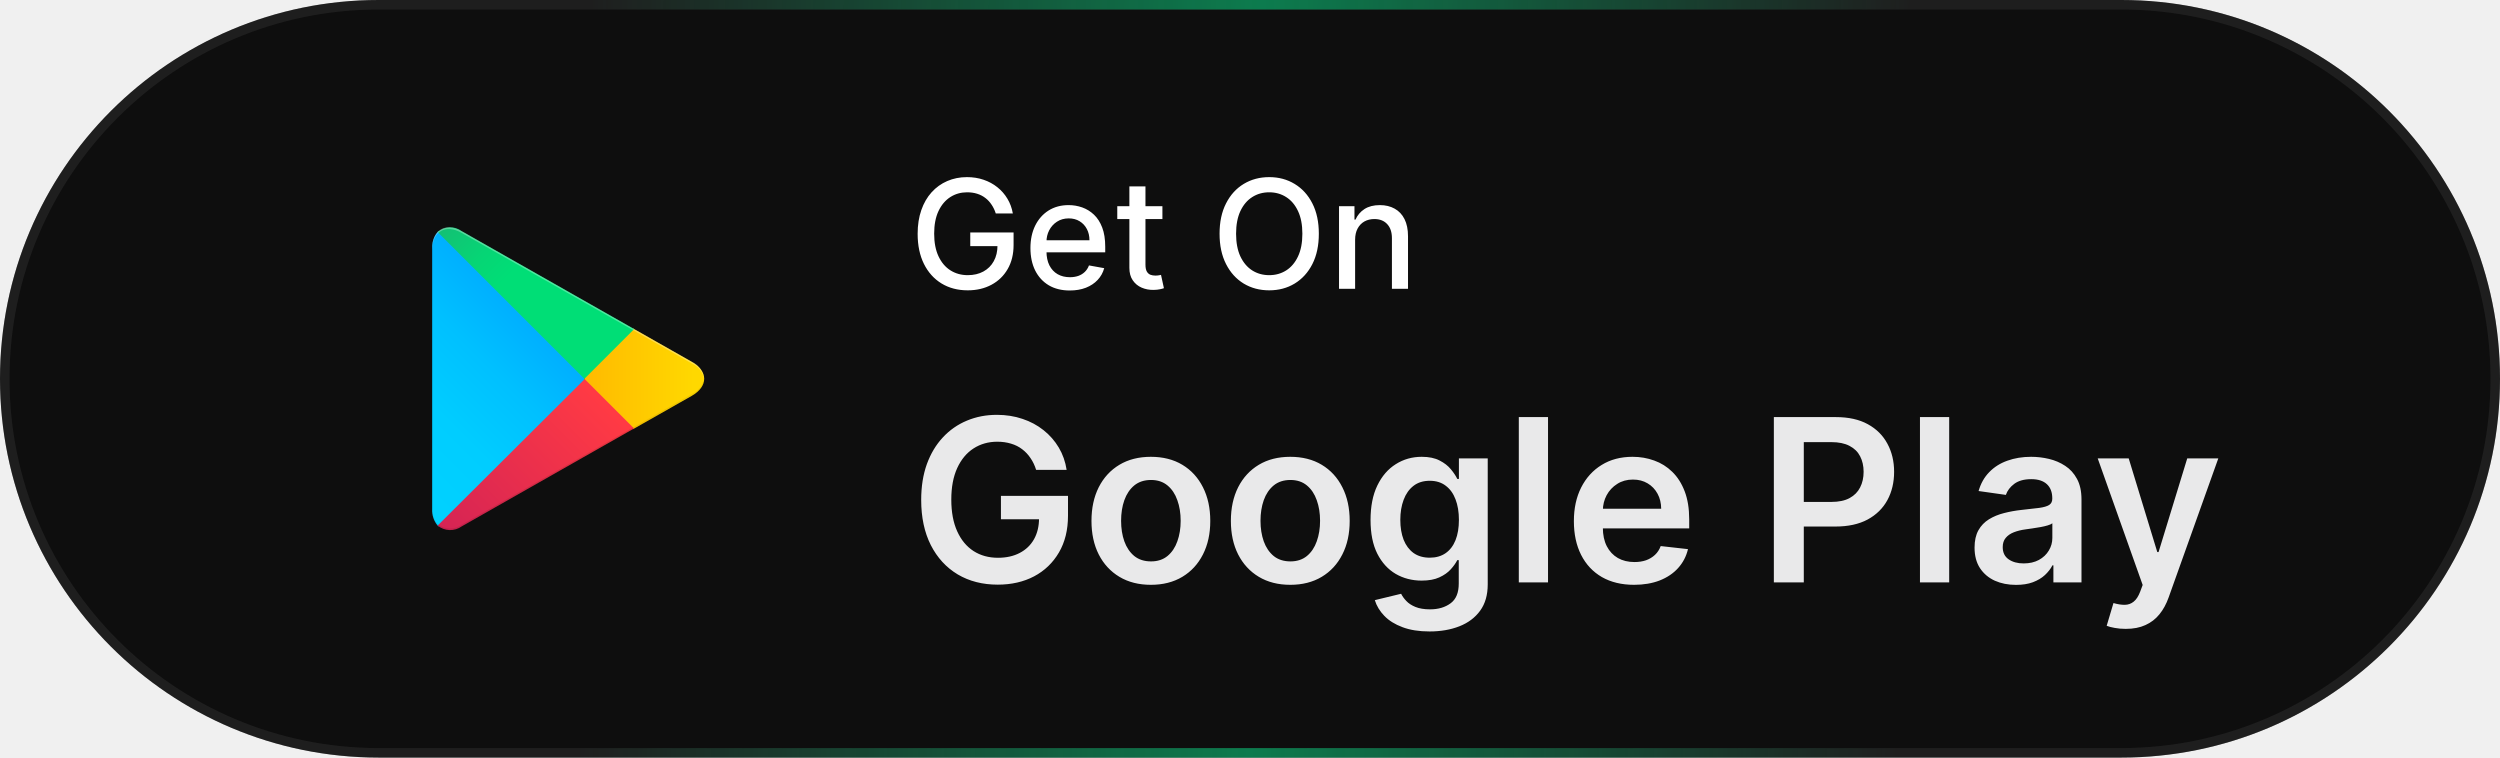
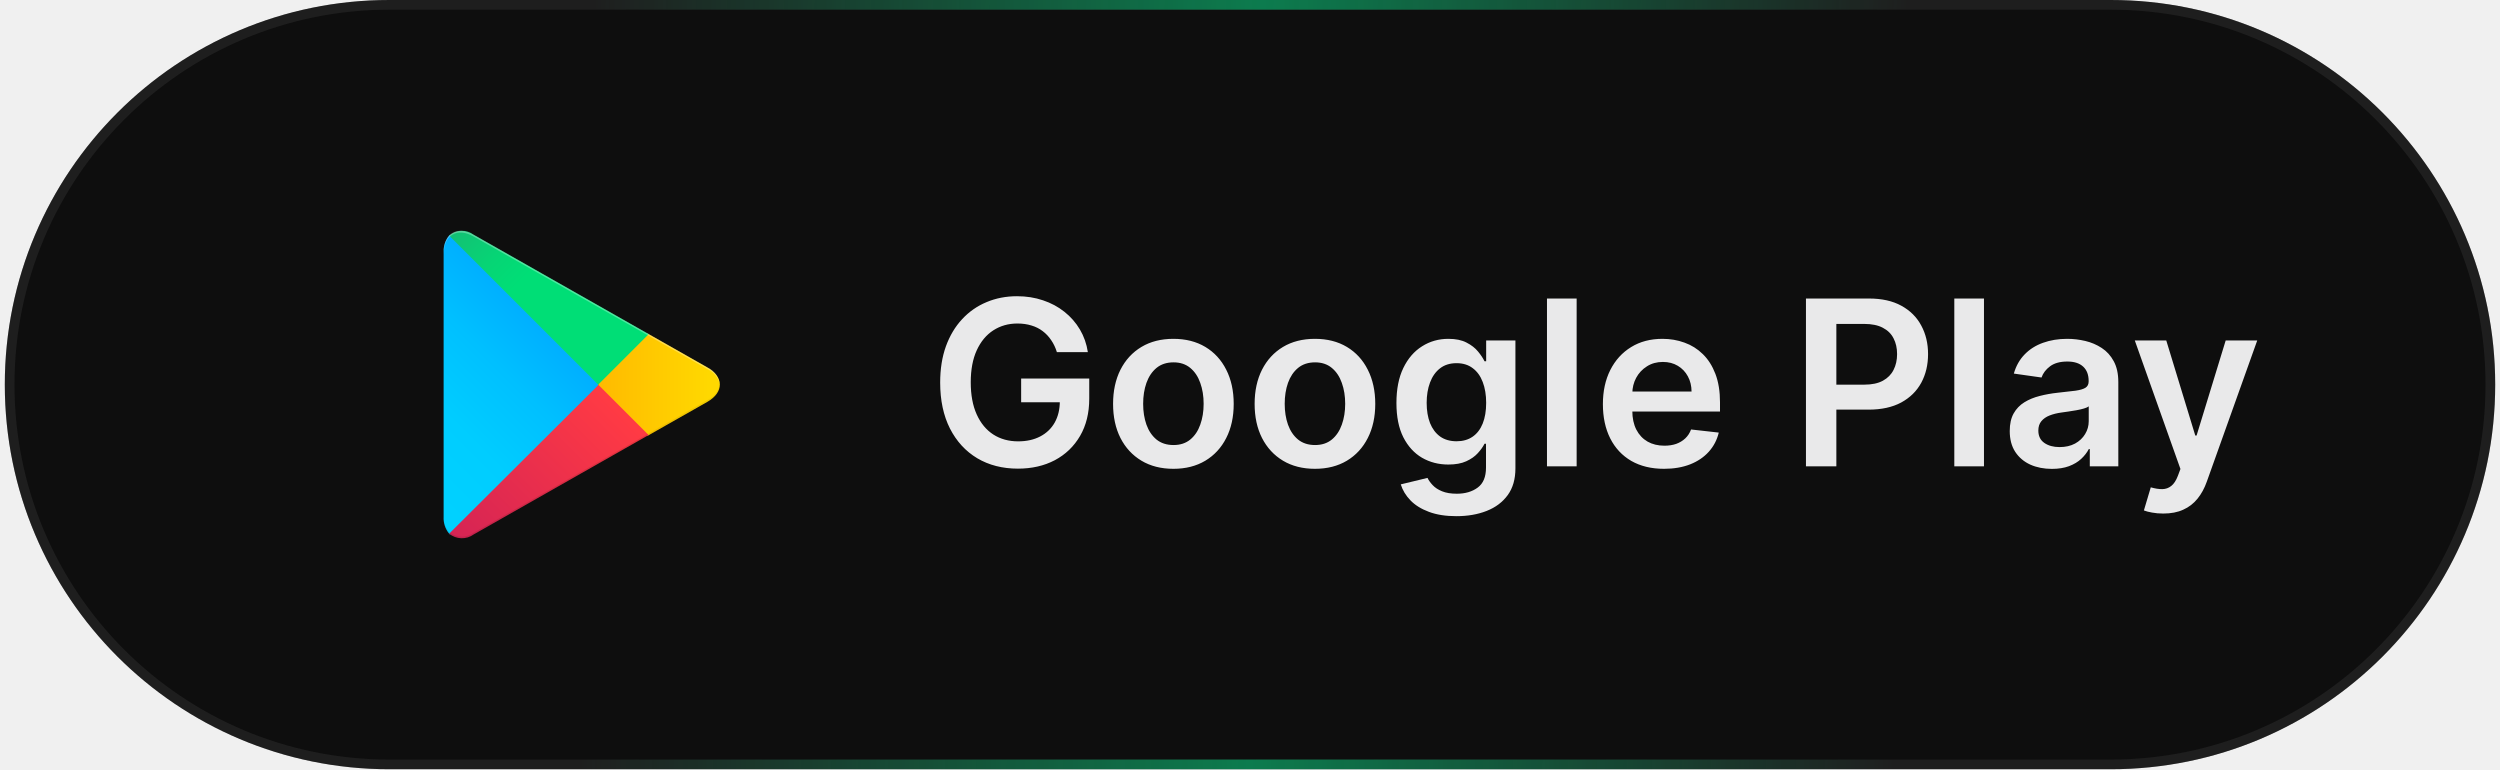
- <svg xmlns="http://www.w3.org/2000/svg" width="264" height="80" viewBox="0 0 264 80" fill="none">
-   <rect width="264" height="80" rx="40" fill="#0E0E0E" />
-   <rect x="0.5" y="0.5" width="263" height="79" rx="39.5" stroke="white" stroke-opacity="0.1" />
-   <rect x="0.5" y="0.5" width="263" height="79" rx="39.5" stroke="url(#paint0_linear_5392_23260)" stroke-opacity="0.6" />
-   <rect x="0.5" y="0.5" width="263" height="79" rx="39.5" stroke="black" stroke-opacity="0.2" />
-   <path d="M46.212 24.501C45.805 24.989 45.6 25.612 45.637 26.246V53.758C45.602 54.391 45.807 55.014 46.212 55.502L46.306 55.596L61.712 40.179V39.814L46.306 24.407L46.212 24.501Z" fill="url(#paint1_linear_5392_23260)" />
-   <path d="M66.85 45.319L61.711 40.18V39.814L66.85 34.685L66.965 34.748L73.054 38.206C74.799 39.187 74.799 40.806 73.054 41.799L66.965 45.256L66.85 45.319Z" fill="url(#paint2_linear_5392_23260)" />
-   <path d="M66.966 45.256L61.743 40.033L46.211 55.502C46.569 55.797 47.015 55.964 47.478 55.977C47.941 55.99 48.396 55.849 48.77 55.576L66.934 45.256" fill="url(#paint3_linear_5392_23260)" />
-   <path d="M66.966 34.748L48.77 24.418C48.4 24.133 47.942 23.986 47.475 24.001C47.009 24.016 46.562 24.193 46.211 24.501L61.712 40.002L66.966 34.748Z" fill="url(#paint4_linear_5392_23260)" />
-   <path opacity="0.1" d="M66.851 45.141L48.77 55.398C48.409 55.667 47.972 55.812 47.522 55.812C47.072 55.812 46.634 55.667 46.274 55.398L46.18 55.492L46.274 55.586C46.634 55.855 47.072 56 47.522 56C47.972 56 48.409 55.855 48.77 55.586L66.934 45.267L66.851 45.141Z" fill="black" />
-   <path opacity="0.07" d="M46.211 55.335C45.806 54.843 45.601 54.217 45.637 53.581V53.758C45.602 54.391 45.807 55.014 46.211 55.502L46.305 55.408L46.211 55.335Z" fill="black" />
-   <path opacity="0.07" d="M73.056 41.61L66.852 45.141L66.966 45.256L73.056 41.757C73.413 41.599 73.722 41.35 73.952 41.035C74.181 40.719 74.323 40.348 74.362 39.96C74.29 40.319 74.135 40.656 73.908 40.943C73.681 41.23 73.389 41.458 73.056 41.61Z" fill="black" />
-   <path opacity="0.3" d="M48.77 24.606L73.055 38.383C73.385 38.531 73.675 38.755 73.902 39.036C74.129 39.318 74.286 39.649 74.361 40.002C74.324 39.613 74.183 39.241 73.954 38.925C73.724 38.609 73.414 38.361 73.055 38.206L48.77 24.418C47.057 23.436 45.637 24.251 45.637 26.246V26.423C45.637 24.439 47.057 23.614 48.77 24.606Z" fill="white" />
-   <path d="M105.153 22.54C105.044 22.195 104.896 21.886 104.71 21.614C104.528 21.337 104.311 21.102 104.057 20.909C103.803 20.712 103.513 20.562 103.188 20.46C102.866 20.358 102.511 20.307 102.125 20.307C101.47 20.307 100.879 20.475 100.352 20.812C99.826 21.15 99.409 21.644 99.102 22.296C98.799 22.943 98.648 23.737 98.648 24.676C98.648 25.619 98.801 26.417 99.108 27.068C99.415 27.72 99.835 28.214 100.369 28.551C100.903 28.888 101.511 29.057 102.193 29.057C102.826 29.057 103.377 28.928 103.847 28.671C104.32 28.413 104.686 28.049 104.943 27.579C105.205 27.106 105.335 26.549 105.335 25.909L105.79 25.994H102.46V24.546H107.034V25.869C107.034 26.847 106.826 27.695 106.409 28.415C105.996 29.131 105.424 29.684 104.693 30.074C103.966 30.464 103.133 30.659 102.193 30.659C101.14 30.659 100.216 30.417 99.421 29.932C98.629 29.447 98.011 28.759 97.568 27.869C97.125 26.975 96.903 25.915 96.903 24.688C96.903 23.759 97.032 22.926 97.29 22.188C97.547 21.449 97.909 20.822 98.375 20.307C98.845 19.788 99.396 19.392 100.028 19.119C100.665 18.843 101.36 18.704 102.114 18.704C102.742 18.704 103.328 18.797 103.869 18.983C104.415 19.169 104.9 19.432 105.324 19.773C105.752 20.114 106.106 20.519 106.386 20.989C106.667 21.454 106.856 21.972 106.955 22.54H105.153ZM112.968 30.676C112.108 30.676 111.367 30.492 110.746 30.125C110.129 29.754 109.651 29.233 109.314 28.562C108.981 27.888 108.814 27.099 108.814 26.193C108.814 25.299 108.981 24.511 109.314 23.829C109.651 23.148 110.121 22.616 110.723 22.233C111.33 21.85 112.038 21.659 112.848 21.659C113.341 21.659 113.818 21.741 114.28 21.903C114.742 22.066 115.157 22.322 115.525 22.671C115.892 23.019 116.182 23.472 116.394 24.028C116.606 24.581 116.712 25.254 116.712 26.046V26.648H109.775V25.375H115.047C115.047 24.928 114.956 24.532 114.775 24.188C114.593 23.839 114.337 23.564 114.008 23.364C113.682 23.163 113.299 23.062 112.86 23.062C112.383 23.062 111.966 23.18 111.61 23.415C111.258 23.646 110.985 23.949 110.792 24.324C110.602 24.695 110.508 25.099 110.508 25.534V26.528C110.508 27.112 110.61 27.608 110.814 28.017C111.023 28.426 111.312 28.739 111.684 28.954C112.055 29.167 112.489 29.273 112.985 29.273C113.307 29.273 113.6 29.227 113.866 29.136C114.131 29.042 114.36 28.901 114.553 28.716C114.746 28.53 114.894 28.301 114.996 28.028L116.604 28.318C116.475 28.792 116.244 29.206 115.911 29.562C115.581 29.915 115.167 30.189 114.667 30.386C114.17 30.579 113.604 30.676 112.968 30.676ZM122.751 21.773V23.136H117.984V21.773H122.751ZM119.262 19.682H120.961V27.938C120.961 28.267 121.01 28.515 121.109 28.682C121.207 28.845 121.334 28.956 121.49 29.017C121.649 29.074 121.821 29.102 122.007 29.102C122.143 29.102 122.262 29.093 122.365 29.074C122.467 29.055 122.546 29.04 122.603 29.028L122.91 30.432C122.812 30.47 122.671 30.508 122.49 30.546C122.308 30.587 122.08 30.61 121.808 30.614C121.361 30.621 120.944 30.542 120.558 30.375C120.171 30.208 119.859 29.951 119.62 29.602C119.382 29.254 119.262 28.816 119.262 28.29V19.682ZM139.269 24.682C139.269 25.924 139.042 26.992 138.587 27.886C138.133 28.776 137.509 29.462 136.718 29.943C135.93 30.421 135.034 30.659 134.03 30.659C133.023 30.659 132.123 30.421 131.331 29.943C130.543 29.462 129.922 28.775 129.468 27.881C129.013 26.987 128.786 25.921 128.786 24.682C128.786 23.439 129.013 22.373 129.468 21.483C129.922 20.589 130.543 19.903 131.331 19.426C132.123 18.945 133.023 18.704 134.03 18.704C135.034 18.704 135.93 18.945 136.718 19.426C137.509 19.903 138.133 20.589 138.587 21.483C139.042 22.373 139.269 23.439 139.269 24.682ZM137.53 24.682C137.53 23.735 137.377 22.938 137.07 22.29C136.767 21.638 136.35 21.146 135.82 20.812C135.293 20.475 134.697 20.307 134.03 20.307C133.36 20.307 132.761 20.475 132.235 20.812C131.708 21.146 131.292 21.638 130.985 22.29C130.682 22.938 130.53 23.735 130.53 24.682C130.53 25.629 130.682 26.428 130.985 27.079C131.292 27.727 131.708 28.22 132.235 28.557C132.761 28.89 133.36 29.057 134.03 29.057C134.697 29.057 135.293 28.89 135.82 28.557C136.35 28.22 136.767 27.727 137.07 27.079C137.377 26.428 137.53 25.629 137.53 24.682ZM143.1 25.318V30.5H141.401V21.773H143.032V23.193H143.14C143.341 22.731 143.655 22.36 144.083 22.079C144.515 21.799 145.059 21.659 145.714 21.659C146.309 21.659 146.829 21.784 147.276 22.034C147.723 22.28 148.07 22.648 148.316 23.136C148.562 23.625 148.686 24.229 148.686 24.949V30.5H146.987V25.153C146.987 24.521 146.822 24.026 146.492 23.671C146.163 23.311 145.71 23.131 145.134 23.131C144.74 23.131 144.39 23.216 144.083 23.386C143.78 23.557 143.54 23.807 143.362 24.136C143.187 24.462 143.1 24.856 143.1 25.318Z" fill="white" />
-   <path d="M109.415 49.619C109.273 49.159 109.077 48.747 108.827 48.383C108.582 48.014 108.287 47.699 107.94 47.438C107.599 47.176 107.207 46.98 106.764 46.849C106.321 46.713 105.838 46.645 105.315 46.645C104.378 46.645 103.543 46.881 102.81 47.352C102.077 47.824 101.5 48.517 101.08 49.432C100.665 50.341 100.457 51.449 100.457 52.756C100.457 54.074 100.665 55.19 101.08 56.105C101.494 57.02 102.071 57.716 102.81 58.193C103.548 58.665 104.406 58.901 105.384 58.901C106.27 58.901 107.037 58.73 107.685 58.389C108.338 58.048 108.841 57.565 109.193 56.94C109.545 56.31 109.722 55.571 109.722 54.724L110.438 54.835H105.699V52.364H112.781V54.46C112.781 55.955 112.463 57.247 111.827 58.338C111.19 59.429 110.315 60.27 109.202 60.861C108.088 61.446 106.81 61.739 105.366 61.739C103.759 61.739 102.347 61.378 101.131 60.656C99.921 59.929 98.974 58.898 98.293 57.562C97.617 56.222 97.278 54.631 97.278 52.79C97.278 51.381 97.477 50.122 97.875 49.014C98.278 47.906 98.841 46.966 99.562 46.193C100.284 45.415 101.131 44.824 102.102 44.42C103.074 44.011 104.131 43.807 105.273 43.807C106.239 43.807 107.139 43.949 107.974 44.233C108.81 44.511 109.551 44.909 110.199 45.426C110.852 45.943 111.389 46.557 111.81 47.267C112.23 47.977 112.506 48.761 112.636 49.619H109.415ZM121.533 61.756C120.254 61.756 119.146 61.474 118.209 60.912C117.271 60.349 116.544 59.562 116.027 58.551C115.516 57.54 115.26 56.358 115.26 55.006C115.26 53.653 115.516 52.469 116.027 51.452C116.544 50.435 117.271 49.645 118.209 49.082C119.146 48.52 120.254 48.239 121.533 48.239C122.811 48.239 123.919 48.52 124.857 49.082C125.794 49.645 126.518 50.435 127.03 51.452C127.547 52.469 127.805 53.653 127.805 55.006C127.805 56.358 127.547 57.54 127.03 58.551C126.518 59.562 125.794 60.349 124.857 60.912C123.919 61.474 122.811 61.756 121.533 61.756ZM121.55 59.284C122.243 59.284 122.822 59.094 123.288 58.713C123.754 58.327 124.101 57.81 124.328 57.162C124.561 56.514 124.678 55.793 124.678 54.997C124.678 54.196 124.561 53.472 124.328 52.824C124.101 52.17 123.754 51.651 123.288 51.264C122.822 50.878 122.243 50.685 121.55 50.685C120.839 50.685 120.249 50.878 119.777 51.264C119.311 51.651 118.962 52.17 118.729 52.824C118.501 53.472 118.388 54.196 118.388 54.997C118.388 55.793 118.501 56.514 118.729 57.162C118.962 57.81 119.311 58.327 119.777 58.713C120.249 59.094 120.839 59.284 121.55 59.284ZM136.254 61.756C134.976 61.756 133.868 61.474 132.93 60.912C131.993 60.349 131.266 59.562 130.749 58.551C130.237 57.54 129.981 56.358 129.981 55.006C129.981 53.653 130.237 52.469 130.749 51.452C131.266 50.435 131.993 49.645 132.93 49.082C133.868 48.52 134.976 48.239 136.254 48.239C137.533 48.239 138.641 48.52 139.578 49.082C140.516 49.645 141.24 50.435 141.751 51.452C142.268 52.469 142.527 53.653 142.527 55.006C142.527 56.358 142.268 57.54 141.751 58.551C141.24 59.562 140.516 60.349 139.578 60.912C138.641 61.474 137.533 61.756 136.254 61.756ZM136.271 59.284C136.964 59.284 137.544 59.094 138.01 58.713C138.476 58.327 138.822 57.81 139.05 57.162C139.283 56.514 139.399 55.793 139.399 54.997C139.399 54.196 139.283 53.472 139.05 52.824C138.822 52.17 138.476 51.651 138.01 51.264C137.544 50.878 136.964 50.685 136.271 50.685C135.561 50.685 134.97 50.878 134.499 51.264C134.033 51.651 133.683 52.17 133.45 52.824C133.223 53.472 133.109 54.196 133.109 54.997C133.109 55.793 133.223 56.514 133.45 57.162C133.683 57.81 134.033 58.327 134.499 58.713C134.97 59.094 135.561 59.284 136.271 59.284ZM150.959 66.682C149.851 66.682 148.899 66.531 148.104 66.23C147.308 65.935 146.669 65.537 146.186 65.037C145.703 64.537 145.368 63.983 145.18 63.375L147.959 62.702C148.084 62.957 148.266 63.21 148.504 63.46C148.743 63.716 149.064 63.926 149.467 64.091C149.876 64.261 150.391 64.347 151.01 64.347C151.885 64.347 152.609 64.133 153.183 63.707C153.757 63.287 154.044 62.594 154.044 61.628V59.148H153.891C153.731 59.466 153.498 59.793 153.192 60.128C152.891 60.463 152.49 60.744 151.99 60.972C151.496 61.199 150.873 61.312 150.123 61.312C149.118 61.312 148.206 61.077 147.388 60.605C146.575 60.128 145.927 59.418 145.445 58.474C144.967 57.526 144.729 56.338 144.729 54.912C144.729 53.474 144.967 52.261 145.445 51.273C145.927 50.278 146.578 49.526 147.396 49.014C148.214 48.497 149.126 48.239 150.132 48.239C150.899 48.239 151.53 48.369 152.024 48.631C152.524 48.886 152.922 49.196 153.217 49.56C153.513 49.918 153.737 50.256 153.891 50.574H154.061V48.409H157.104V61.713C157.104 62.832 156.837 63.758 156.302 64.492C155.768 65.224 155.038 65.773 154.112 66.136C153.186 66.5 152.135 66.682 150.959 66.682ZM150.984 58.892C151.638 58.892 152.195 58.733 152.655 58.415C153.115 58.097 153.464 57.639 153.703 57.043C153.942 56.446 154.061 55.73 154.061 54.895C154.061 54.071 153.942 53.349 153.703 52.73C153.47 52.111 153.123 51.631 152.663 51.29C152.209 50.943 151.649 50.77 150.984 50.77C150.297 50.77 149.723 50.949 149.263 51.307C148.802 51.665 148.456 52.156 148.223 52.781C147.99 53.401 147.873 54.105 147.873 54.895C147.873 55.696 147.99 56.398 148.223 57C148.462 57.597 148.811 58.062 149.271 58.398C149.737 58.727 150.308 58.892 150.984 58.892ZM163.471 44.045V61.5H160.386V44.045H163.471ZM172.559 61.756C171.246 61.756 170.113 61.483 169.158 60.938C168.209 60.386 167.479 59.608 166.968 58.602C166.457 57.591 166.201 56.401 166.201 55.031C166.201 53.685 166.457 52.503 166.968 51.486C167.485 50.463 168.207 49.668 169.133 49.099C170.059 48.526 171.147 48.239 172.397 48.239C173.204 48.239 173.965 48.369 174.681 48.631C175.403 48.886 176.039 49.284 176.59 49.824C177.147 50.364 177.584 51.051 177.903 51.886C178.221 52.716 178.38 53.705 178.38 54.852V55.798H167.65V53.719H175.422C175.417 53.128 175.289 52.602 175.039 52.142C174.789 51.676 174.439 51.31 173.991 51.043C173.547 50.776 173.03 50.642 172.439 50.642C171.809 50.642 171.255 50.795 170.778 51.102C170.3 51.403 169.928 51.801 169.661 52.295C169.4 52.784 169.266 53.321 169.261 53.906V55.722C169.261 56.483 169.4 57.136 169.678 57.682C169.957 58.222 170.346 58.636 170.846 58.926C171.346 59.21 171.931 59.352 172.601 59.352C173.05 59.352 173.457 59.29 173.82 59.165C174.184 59.034 174.499 58.844 174.766 58.594C175.033 58.344 175.235 58.034 175.371 57.665L178.252 57.989C178.07 58.75 177.724 59.415 177.212 59.983C176.707 60.545 176.059 60.983 175.269 61.295C174.479 61.602 173.576 61.756 172.559 61.756ZM187.319 61.5V44.045H193.865C195.206 44.045 196.331 44.295 197.24 44.795C198.155 45.295 198.845 45.983 199.311 46.858C199.782 47.727 200.018 48.716 200.018 49.824C200.018 50.943 199.782 51.938 199.311 52.807C198.839 53.676 198.143 54.361 197.223 54.861C196.302 55.355 195.169 55.602 193.822 55.602H189.484V53.003H193.396C194.18 53.003 194.822 52.867 195.322 52.594C195.822 52.321 196.192 51.946 196.43 51.469C196.675 50.992 196.797 50.443 196.797 49.824C196.797 49.205 196.675 48.659 196.43 48.188C196.192 47.716 195.819 47.349 195.314 47.088C194.814 46.821 194.169 46.688 193.379 46.688H190.481V61.5H187.319ZM205.834 44.045V61.5H202.748V44.045H205.834ZM212.893 61.764C212.064 61.764 211.317 61.617 210.652 61.321C209.993 61.02 209.47 60.577 209.084 59.992C208.703 59.406 208.513 58.685 208.513 57.827C208.513 57.088 208.649 56.477 208.922 55.994C209.194 55.511 209.567 55.125 210.038 54.835C210.51 54.545 211.041 54.327 211.632 54.179C212.228 54.026 212.845 53.915 213.481 53.847C214.248 53.767 214.87 53.696 215.348 53.633C215.825 53.565 216.172 53.463 216.388 53.327C216.609 53.185 216.72 52.966 216.72 52.67V52.619C216.72 51.977 216.53 51.48 216.149 51.128C215.768 50.776 215.22 50.599 214.504 50.599C213.748 50.599 213.149 50.764 212.706 51.094C212.268 51.423 211.973 51.812 211.819 52.261L208.939 51.852C209.166 51.057 209.541 50.392 210.064 49.858C210.586 49.318 211.226 48.915 211.981 48.648C212.737 48.375 213.572 48.239 214.487 48.239C215.118 48.239 215.745 48.312 216.37 48.46C216.995 48.608 217.567 48.852 218.084 49.193C218.601 49.528 219.015 49.986 219.328 50.565C219.646 51.145 219.805 51.869 219.805 52.739V61.5H216.839V59.702H216.737C216.549 60.065 216.285 60.406 215.944 60.724C215.609 61.037 215.186 61.29 214.674 61.483C214.169 61.67 213.575 61.764 212.893 61.764ZM213.694 59.497C214.314 59.497 214.851 59.375 215.305 59.131C215.76 58.881 216.109 58.551 216.353 58.142C216.603 57.733 216.728 57.287 216.728 56.804V55.261C216.632 55.341 216.467 55.415 216.234 55.483C216.007 55.551 215.751 55.611 215.467 55.662C215.183 55.713 214.902 55.758 214.623 55.798C214.345 55.838 214.103 55.872 213.899 55.901C213.439 55.963 213.027 56.065 212.663 56.207C212.299 56.349 212.013 56.548 211.802 56.804C211.592 57.054 211.487 57.378 211.487 57.776C211.487 58.344 211.694 58.773 212.109 59.062C212.524 59.352 213.052 59.497 213.694 59.497ZM224.476 66.409C224.056 66.409 223.667 66.375 223.309 66.307C222.956 66.244 222.675 66.171 222.465 66.085L223.181 63.682C223.63 63.812 224.03 63.875 224.383 63.869C224.735 63.864 225.044 63.753 225.312 63.537C225.584 63.327 225.814 62.974 226.002 62.48L226.266 61.773L221.519 48.409H224.792L227.809 58.295H227.945L230.971 48.409H234.252L229.01 63.085C228.766 63.778 228.442 64.372 228.039 64.867C227.635 65.367 227.141 65.747 226.556 66.008C225.976 66.276 225.283 66.409 224.476 66.409Z" fill="#E9E9EA" />
+ <svg xmlns="http://www.w3.org/2000/svg" width="260" height="80" viewBox="0 0 260 80" fill="none">
+   <rect x="0.5" width="259" height="80" rx="40" fill="#0E0E0E" />
+   <rect x="1" y="0.5" width="258" height="79" rx="39.5" stroke="white" stroke-opacity="0.1" />
+   <rect x="1" y="0.5" width="258" height="79" rx="39.5" stroke="url(#paint0_linear_5392_14951)" stroke-opacity="0.6" />
+   <rect x="1" y="0.5" width="258" height="79" rx="39.5" stroke="black" stroke-opacity="0.2" />
+   <path d="M46.712 24.501C46.305 24.989 46.1 25.612 46.137 26.246V53.758C46.102 54.391 46.307 55.014 46.712 55.503L46.806 55.597L62.212 40.179V39.814L46.806 24.407L46.712 24.501Z" fill="url(#paint1_linear_5392_14951)" />
+   <path d="M67.35 45.319L62.211 40.18V39.814L67.35 34.685L67.465 34.748L73.554 38.206C75.299 39.187 75.299 40.806 73.554 41.799L67.465 45.256L67.35 45.319Z" fill="url(#paint2_linear_5392_14951)" />
+   <path d="M67.466 45.256L62.243 40.033L46.711 55.502C47.069 55.797 47.515 55.964 47.978 55.977C48.441 55.99 48.896 55.849 49.27 55.576L67.434 45.256" fill="url(#paint3_linear_5392_14951)" />
+   <path d="M67.466 34.748L49.27 24.418C48.9 24.133 48.442 23.986 47.975 24.001C47.509 24.016 47.062 24.193 46.711 24.501L62.212 40.002L67.466 34.748Z" fill="url(#paint4_linear_5392_14951)" />
+   <path opacity="0.1" d="M67.351 45.141L49.27 55.398C48.909 55.667 48.472 55.812 48.022 55.812C47.572 55.812 47.134 55.667 46.774 55.398L46.68 55.492L46.774 55.586C47.134 55.855 47.572 56 48.022 56C48.472 56 48.909 55.855 49.27 55.586L67.434 45.267L67.351 45.141Z" fill="black" />
+   <path opacity="0.07" d="M46.711 55.335C46.306 54.843 46.101 54.217 46.137 53.581V53.758C46.102 54.391 46.307 55.014 46.711 55.502L46.805 55.408L46.711 55.335Z" fill="black" />
+   <path opacity="0.07" d="M73.556 41.61L67.352 45.141L67.466 45.256L73.556 41.757C73.913 41.599 74.222 41.35 74.452 41.035C74.681 40.719 74.823 40.348 74.862 39.96C74.79 40.319 74.635 40.656 74.408 40.943C74.181 41.23 73.889 41.458 73.556 41.61Z" fill="black" />
+   <path opacity="0.3" d="M49.274 24.606L73.559 38.383C73.889 38.531 74.179 38.755 74.406 39.036C74.632 39.318 74.79 39.649 74.865 40.002C74.828 39.613 74.687 39.241 74.457 38.925C74.228 38.609 73.918 38.361 73.559 38.206L49.274 24.418C47.561 23.436 46.141 24.251 46.141 26.246V26.423C46.141 24.439 47.561 23.614 49.274 24.606Z" fill="white" />
+   <path d="M109.915 36.619C109.773 36.159 109.577 35.747 109.327 35.383C109.082 35.014 108.787 34.699 108.44 34.438C108.099 34.176 107.707 33.98 107.264 33.849C106.821 33.713 106.338 33.645 105.815 33.645C104.878 33.645 104.043 33.881 103.31 34.352C102.577 34.824 102 35.517 101.58 36.432C101.165 37.341 100.957 38.449 100.957 39.756C100.957 41.074 101.165 42.19 101.58 43.105C101.994 44.02 102.571 44.716 103.31 45.193C104.048 45.665 104.906 45.901 105.884 45.901C106.77 45.901 107.537 45.73 108.185 45.389C108.838 45.048 109.341 44.565 109.693 43.94C110.045 43.31 110.222 42.571 110.222 41.724L110.938 41.835H106.199V39.364H113.281V41.46C113.281 42.955 112.963 44.247 112.327 45.338C111.69 46.429 110.815 47.27 109.702 47.861C108.588 48.446 107.31 48.739 105.866 48.739C104.259 48.739 102.847 48.378 101.631 47.656C100.42 46.929 99.474 45.898 98.793 44.562C98.117 43.222 97.778 41.631 97.778 39.79C97.778 38.381 97.977 37.122 98.375 36.014C98.778 34.906 99.341 33.966 100.062 33.193C100.784 32.415 101.631 31.824 102.602 31.421C103.574 31.011 104.631 30.807 105.773 30.807C106.739 30.807 107.639 30.949 108.474 31.233C109.31 31.511 110.051 31.909 110.699 32.426C111.352 32.943 111.889 33.557 112.31 34.267C112.73 34.977 113.006 35.761 113.136 36.619H109.915ZM122.033 48.756C120.754 48.756 119.646 48.474 118.709 47.912C117.771 47.349 117.044 46.562 116.527 45.551C116.016 44.54 115.76 43.358 115.76 42.006C115.76 40.653 116.016 39.469 116.527 38.452C117.044 37.435 117.771 36.645 118.709 36.082C119.646 35.52 120.754 35.239 122.033 35.239C123.311 35.239 124.419 35.52 125.357 36.082C126.294 36.645 127.018 37.435 127.53 38.452C128.047 39.469 128.305 40.653 128.305 42.006C128.305 43.358 128.047 44.54 127.53 45.551C127.018 46.562 126.294 47.349 125.357 47.912C124.419 48.474 123.311 48.756 122.033 48.756ZM122.05 46.284C122.743 46.284 123.322 46.094 123.788 45.713C124.254 45.327 124.601 44.81 124.828 44.162C125.061 43.514 125.178 42.793 125.178 41.997C125.178 41.196 125.061 40.472 124.828 39.824C124.601 39.17 124.254 38.651 123.788 38.264C123.322 37.878 122.743 37.685 122.05 37.685C121.339 37.685 120.749 37.878 120.277 38.264C119.811 38.651 119.462 39.17 119.229 39.824C119.001 40.472 118.888 41.196 118.888 41.997C118.888 42.793 119.001 43.514 119.229 44.162C119.462 44.81 119.811 45.327 120.277 45.713C120.749 46.094 121.339 46.284 122.05 46.284ZM136.754 48.756C135.476 48.756 134.368 48.474 133.43 47.912C132.493 47.349 131.766 46.562 131.249 45.551C130.737 44.54 130.481 43.358 130.481 42.006C130.481 40.653 130.737 39.469 131.249 38.452C131.766 37.435 132.493 36.645 133.43 36.082C134.368 35.52 135.476 35.239 136.754 35.239C138.033 35.239 139.141 35.52 140.078 36.082C141.016 36.645 141.74 37.435 142.251 38.452C142.768 39.469 143.027 40.653 143.027 42.006C143.027 43.358 142.768 44.54 142.251 45.551C141.74 46.562 141.016 47.349 140.078 47.912C139.141 48.474 138.033 48.756 136.754 48.756ZM136.771 46.284C137.464 46.284 138.044 46.094 138.51 45.713C138.976 45.327 139.322 44.81 139.55 44.162C139.783 43.514 139.899 42.793 139.899 41.997C139.899 41.196 139.783 40.472 139.55 39.824C139.322 39.17 138.976 38.651 138.51 38.264C138.044 37.878 137.464 37.685 136.771 37.685C136.061 37.685 135.47 37.878 134.999 38.264C134.533 38.651 134.183 39.17 133.95 39.824C133.723 40.472 133.609 41.196 133.609 41.997C133.609 42.793 133.723 43.514 133.95 44.162C134.183 44.81 134.533 45.327 134.999 45.713C135.47 46.094 136.061 46.284 136.771 46.284ZM151.459 53.682C150.351 53.682 149.399 53.531 148.604 53.23C147.808 52.935 147.169 52.537 146.686 52.037C146.203 51.537 145.868 50.983 145.68 50.375L148.459 49.702C148.584 49.957 148.766 50.21 149.004 50.46C149.243 50.716 149.564 50.926 149.967 51.091C150.376 51.261 150.891 51.347 151.51 51.347C152.385 51.347 153.109 51.133 153.683 50.707C154.257 50.287 154.544 49.594 154.544 48.628V46.148H154.391C154.231 46.466 153.998 46.793 153.692 47.128C153.391 47.463 152.99 47.744 152.49 47.972C151.996 48.199 151.373 48.312 150.623 48.312C149.618 48.312 148.706 48.077 147.888 47.605C147.075 47.128 146.427 46.418 145.945 45.474C145.467 44.526 145.229 43.338 145.229 41.912C145.229 40.474 145.467 39.261 145.945 38.273C146.427 37.278 147.078 36.526 147.896 36.014C148.714 35.497 149.626 35.239 150.632 35.239C151.399 35.239 152.03 35.369 152.524 35.631C153.024 35.886 153.422 36.196 153.717 36.56C154.013 36.918 154.237 37.256 154.391 37.574H154.561V35.409H157.604V48.713C157.604 49.832 157.337 50.758 156.802 51.492C156.268 52.224 155.538 52.773 154.612 53.136C153.686 53.5 152.635 53.682 151.459 53.682ZM151.484 45.892C152.138 45.892 152.695 45.733 153.155 45.415C153.615 45.097 153.964 44.639 154.203 44.043C154.442 43.446 154.561 42.73 154.561 41.895C154.561 41.071 154.442 40.349 154.203 39.73C153.97 39.111 153.623 38.631 153.163 38.29C152.709 37.943 152.149 37.77 151.484 37.77C150.797 37.77 150.223 37.949 149.763 38.307C149.302 38.665 148.956 39.156 148.723 39.781C148.49 40.401 148.373 41.105 148.373 41.895C148.373 42.696 148.49 43.398 148.723 44C148.962 44.597 149.311 45.062 149.771 45.398C150.237 45.727 150.808 45.892 151.484 45.892ZM163.971 31.046V48.5H160.886V31.046H163.971ZM173.059 48.756C171.746 48.756 170.613 48.483 169.658 47.938C168.709 47.386 167.979 46.608 167.468 45.602C166.957 44.591 166.701 43.401 166.701 42.031C166.701 40.685 166.957 39.503 167.468 38.486C167.985 37.463 168.707 36.668 169.633 36.099C170.559 35.526 171.647 35.239 172.897 35.239C173.704 35.239 174.465 35.369 175.181 35.631C175.903 35.886 176.539 36.284 177.09 36.824C177.647 37.364 178.084 38.051 178.403 38.886C178.721 39.716 178.88 40.705 178.88 41.852V42.798H168.15V40.719H175.922C175.917 40.128 175.789 39.602 175.539 39.142C175.289 38.676 174.939 38.31 174.491 38.043C174.047 37.776 173.53 37.642 172.939 37.642C172.309 37.642 171.755 37.795 171.278 38.102C170.8 38.403 170.428 38.801 170.161 39.295C169.9 39.784 169.766 40.321 169.761 40.906V42.722C169.761 43.483 169.9 44.136 170.178 44.682C170.457 45.222 170.846 45.636 171.346 45.926C171.846 46.21 172.431 46.352 173.101 46.352C173.55 46.352 173.957 46.29 174.32 46.165C174.684 46.034 174.999 45.844 175.266 45.594C175.533 45.344 175.735 45.034 175.871 44.665L178.752 44.989C178.57 45.75 178.224 46.415 177.712 46.983C177.207 47.545 176.559 47.983 175.769 48.295C174.979 48.602 174.076 48.756 173.059 48.756ZM187.819 48.5V31.046H194.365C195.706 31.046 196.831 31.296 197.74 31.796C198.655 32.295 199.345 32.983 199.811 33.858C200.282 34.727 200.518 35.716 200.518 36.824C200.518 37.943 200.282 38.938 199.811 39.807C199.339 40.676 198.643 41.361 197.723 41.861C196.802 42.355 195.669 42.602 194.322 42.602H189.984V40.003H193.896C194.68 40.003 195.322 39.867 195.822 39.594C196.322 39.321 196.692 38.946 196.93 38.469C197.175 37.992 197.297 37.443 197.297 36.824C197.297 36.205 197.175 35.659 196.93 35.188C196.692 34.716 196.319 34.349 195.814 34.088C195.314 33.821 194.669 33.688 193.879 33.688H190.981V48.5H187.819ZM206.334 31.046V48.5H203.248V31.046H206.334ZM213.393 48.764C212.564 48.764 211.817 48.617 211.152 48.321C210.493 48.02 209.97 47.577 209.584 46.992C209.203 46.406 209.013 45.685 209.013 44.827C209.013 44.088 209.149 43.477 209.422 42.994C209.694 42.511 210.067 42.125 210.538 41.835C211.01 41.545 211.541 41.327 212.132 41.179C212.728 41.026 213.345 40.915 213.981 40.847C214.748 40.767 215.37 40.696 215.848 40.633C216.325 40.565 216.672 40.463 216.888 40.327C217.109 40.185 217.22 39.966 217.22 39.67V39.619C217.22 38.977 217.03 38.48 216.649 38.128C216.268 37.776 215.72 37.599 215.004 37.599C214.248 37.599 213.649 37.764 213.206 38.094C212.768 38.423 212.473 38.812 212.319 39.261L209.439 38.852C209.666 38.057 210.041 37.392 210.564 36.858C211.086 36.318 211.726 35.915 212.481 35.648C213.237 35.375 214.072 35.239 214.987 35.239C215.618 35.239 216.245 35.312 216.87 35.46C217.495 35.608 218.067 35.852 218.584 36.193C219.101 36.528 219.515 36.986 219.828 37.565C220.146 38.145 220.305 38.869 220.305 39.739V48.5H217.339V46.702H217.237C217.049 47.065 216.785 47.406 216.444 47.724C216.109 48.037 215.686 48.29 215.174 48.483C214.669 48.67 214.075 48.764 213.393 48.764ZM214.194 46.497C214.814 46.497 215.351 46.375 215.805 46.131C216.26 45.881 216.609 45.551 216.853 45.142C217.103 44.733 217.228 44.287 217.228 43.804V42.261C217.132 42.341 216.967 42.415 216.734 42.483C216.507 42.551 216.251 42.611 215.967 42.662C215.683 42.713 215.402 42.758 215.123 42.798C214.845 42.838 214.603 42.872 214.399 42.901C213.939 42.963 213.527 43.065 213.163 43.207C212.799 43.349 212.513 43.548 212.302 43.804C212.092 44.054 211.987 44.378 211.987 44.776C211.987 45.344 212.194 45.773 212.609 46.062C213.024 46.352 213.552 46.497 214.194 46.497ZM224.976 53.409C224.556 53.409 224.167 53.375 223.809 53.307C223.456 53.244 223.175 53.17 222.965 53.085L223.681 50.682C224.13 50.812 224.53 50.875 224.883 50.869C225.235 50.864 225.544 50.753 225.812 50.537C226.084 50.327 226.314 49.974 226.502 49.48L226.766 48.773L222.019 35.409H225.292L228.309 45.295H228.445L231.471 35.409H234.752L229.51 50.085C229.266 50.778 228.942 51.372 228.539 51.867C228.135 52.367 227.641 52.747 227.056 53.008C226.476 53.276 225.783 53.409 224.976 53.409Z" fill="#E9E9EA" />
  <defs>
-     <linearGradient id="paint0_linear_5392_23260" x1="4.8" y1="-1.87131e-06" x2="261.881" y2="4.698" gradientUnits="userSpaceOnUse">
+     <linearGradient id="paint0_linear_5392_14951" x1="5.209" y1="-1.87131e-06" x2="257.424" y2="4.522" gradientUnits="userSpaceOnUse">
      <stop offset="0.224" stop-color="#00E889" stop-opacity="0" />
      <stop offset="0.5" stop-color="#00E889" />
      <stop offset="0.766" stop-color="#00E889" stop-opacity="0" />
    </linearGradient>
-     <linearGradient id="paint1_linear_5392_23260" x1="60.354" y1="25.953" x2="39.474" y2="46.833" gradientUnits="userSpaceOnUse">
+     <linearGradient id="paint1_linear_5392_14951" x1="60.854" y1="25.953" x2="39.974" y2="46.833" gradientUnits="userSpaceOnUse">
      <stop stop-color="#008EFF" />
      <stop offset="0.01" stop-color="#008FFF" />
      <stop offset="0.26" stop-color="#00ACFF" />
      <stop offset="0.51" stop-color="#00C0FF" />
      <stop offset="0.76" stop-color="#00CDFF" />
      <stop offset="1" stop-color="#00D1FF" />
    </linearGradient>
-     <linearGradient id="paint2_linear_5392_23260" x1="73.263" y1="40.002" x2="43.16" y2="40.002" gradientUnits="userSpaceOnUse">
+     <linearGradient id="paint2_linear_5392_14951" x1="73.763" y1="40.002" x2="43.66" y2="40.002" gradientUnits="userSpaceOnUse">
      <stop stop-color="#FFD800" />
      <stop offset="1" stop-color="#FF8A00" />
    </linearGradient>
-     <linearGradient id="paint3_linear_5392_23260" x1="64.114" y1="42.853" x2="35.808" y2="71.16" gradientUnits="userSpaceOnUse">
+     <linearGradient id="paint3_linear_5392_14951" x1="64.614" y1="42.853" x2="36.308" y2="71.16" gradientUnits="userSpaceOnUse">
      <stop stop-color="#FF3A44" />
      <stop offset="1" stop-color="#B11162" />
    </linearGradient>
-     <linearGradient id="paint4_linear_5392_23260" x1="42.304" y1="15.341" x2="54.953" y2="27.98" gradientUnits="userSpaceOnUse">
+     <linearGradient id="paint4_linear_5392_14951" x1="42.804" y1="15.341" x2="55.453" y2="27.98" gradientUnits="userSpaceOnUse">
      <stop stop-color="#328E71" />
      <stop offset="0.07" stop-color="#2D9571" />
      <stop offset="0.48" stop-color="#15BD74" />
      <stop offset="0.8" stop-color="#06D575" />
      <stop offset="1" stop-color="#00DE76" />
    </linearGradient>
  </defs>
</svg>
